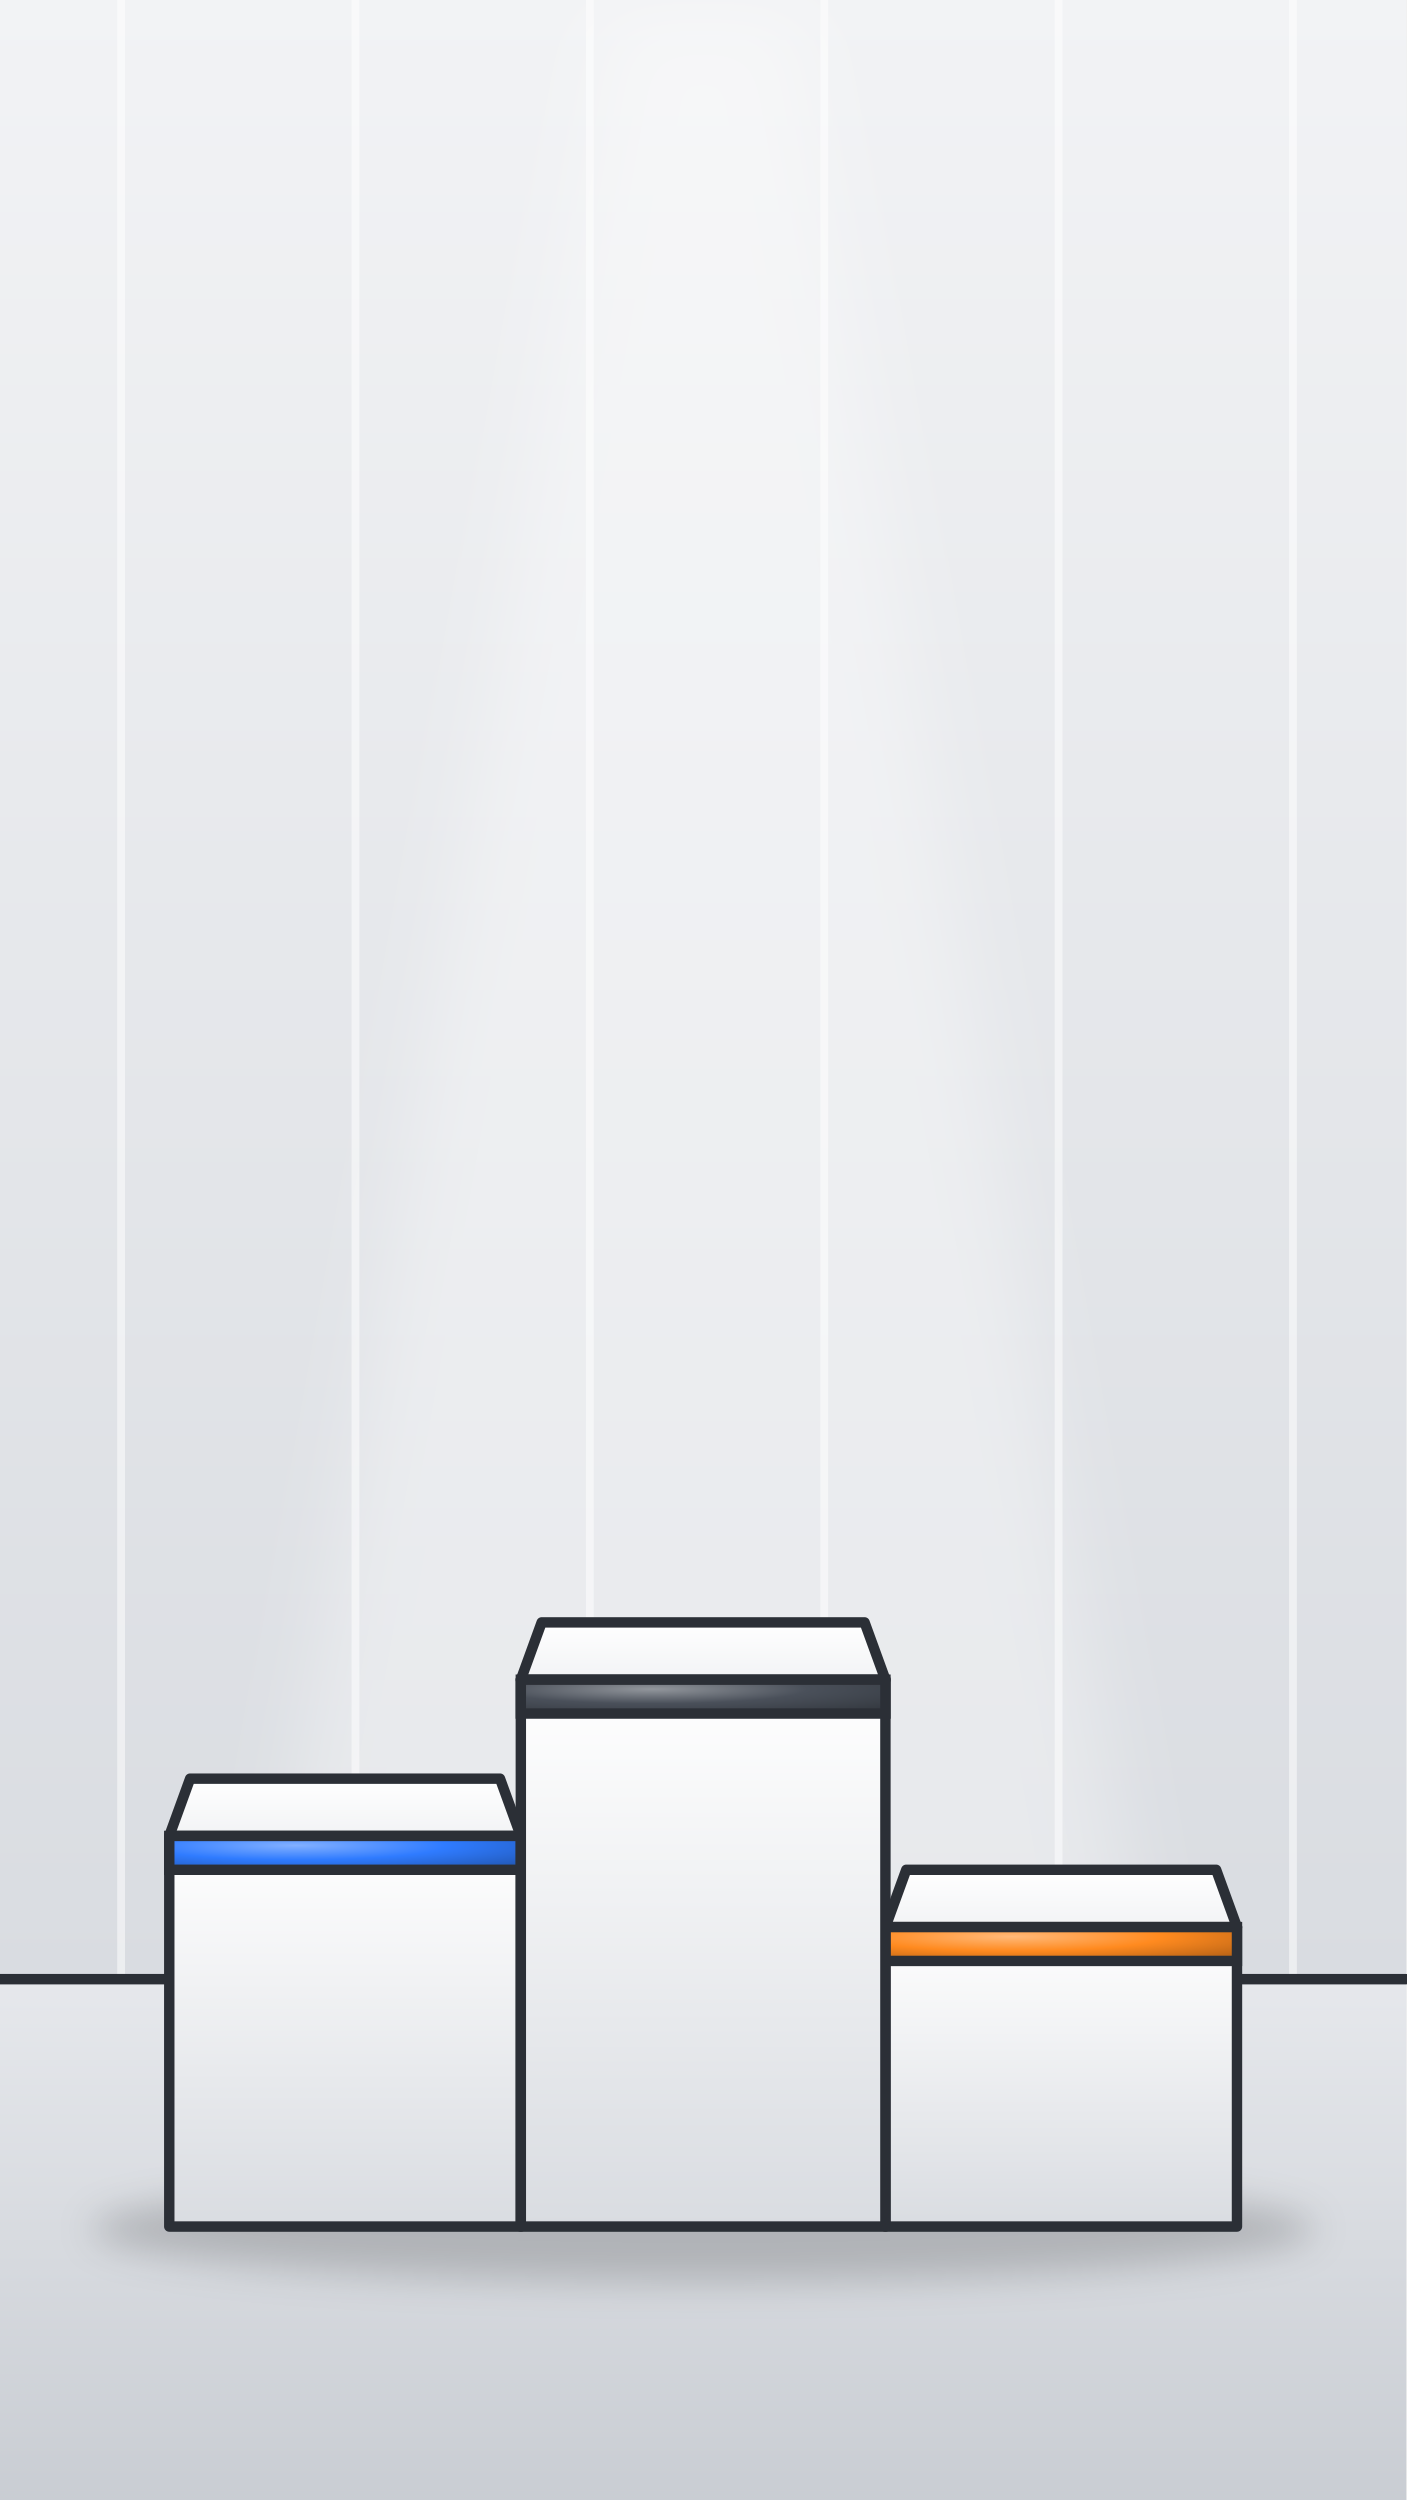
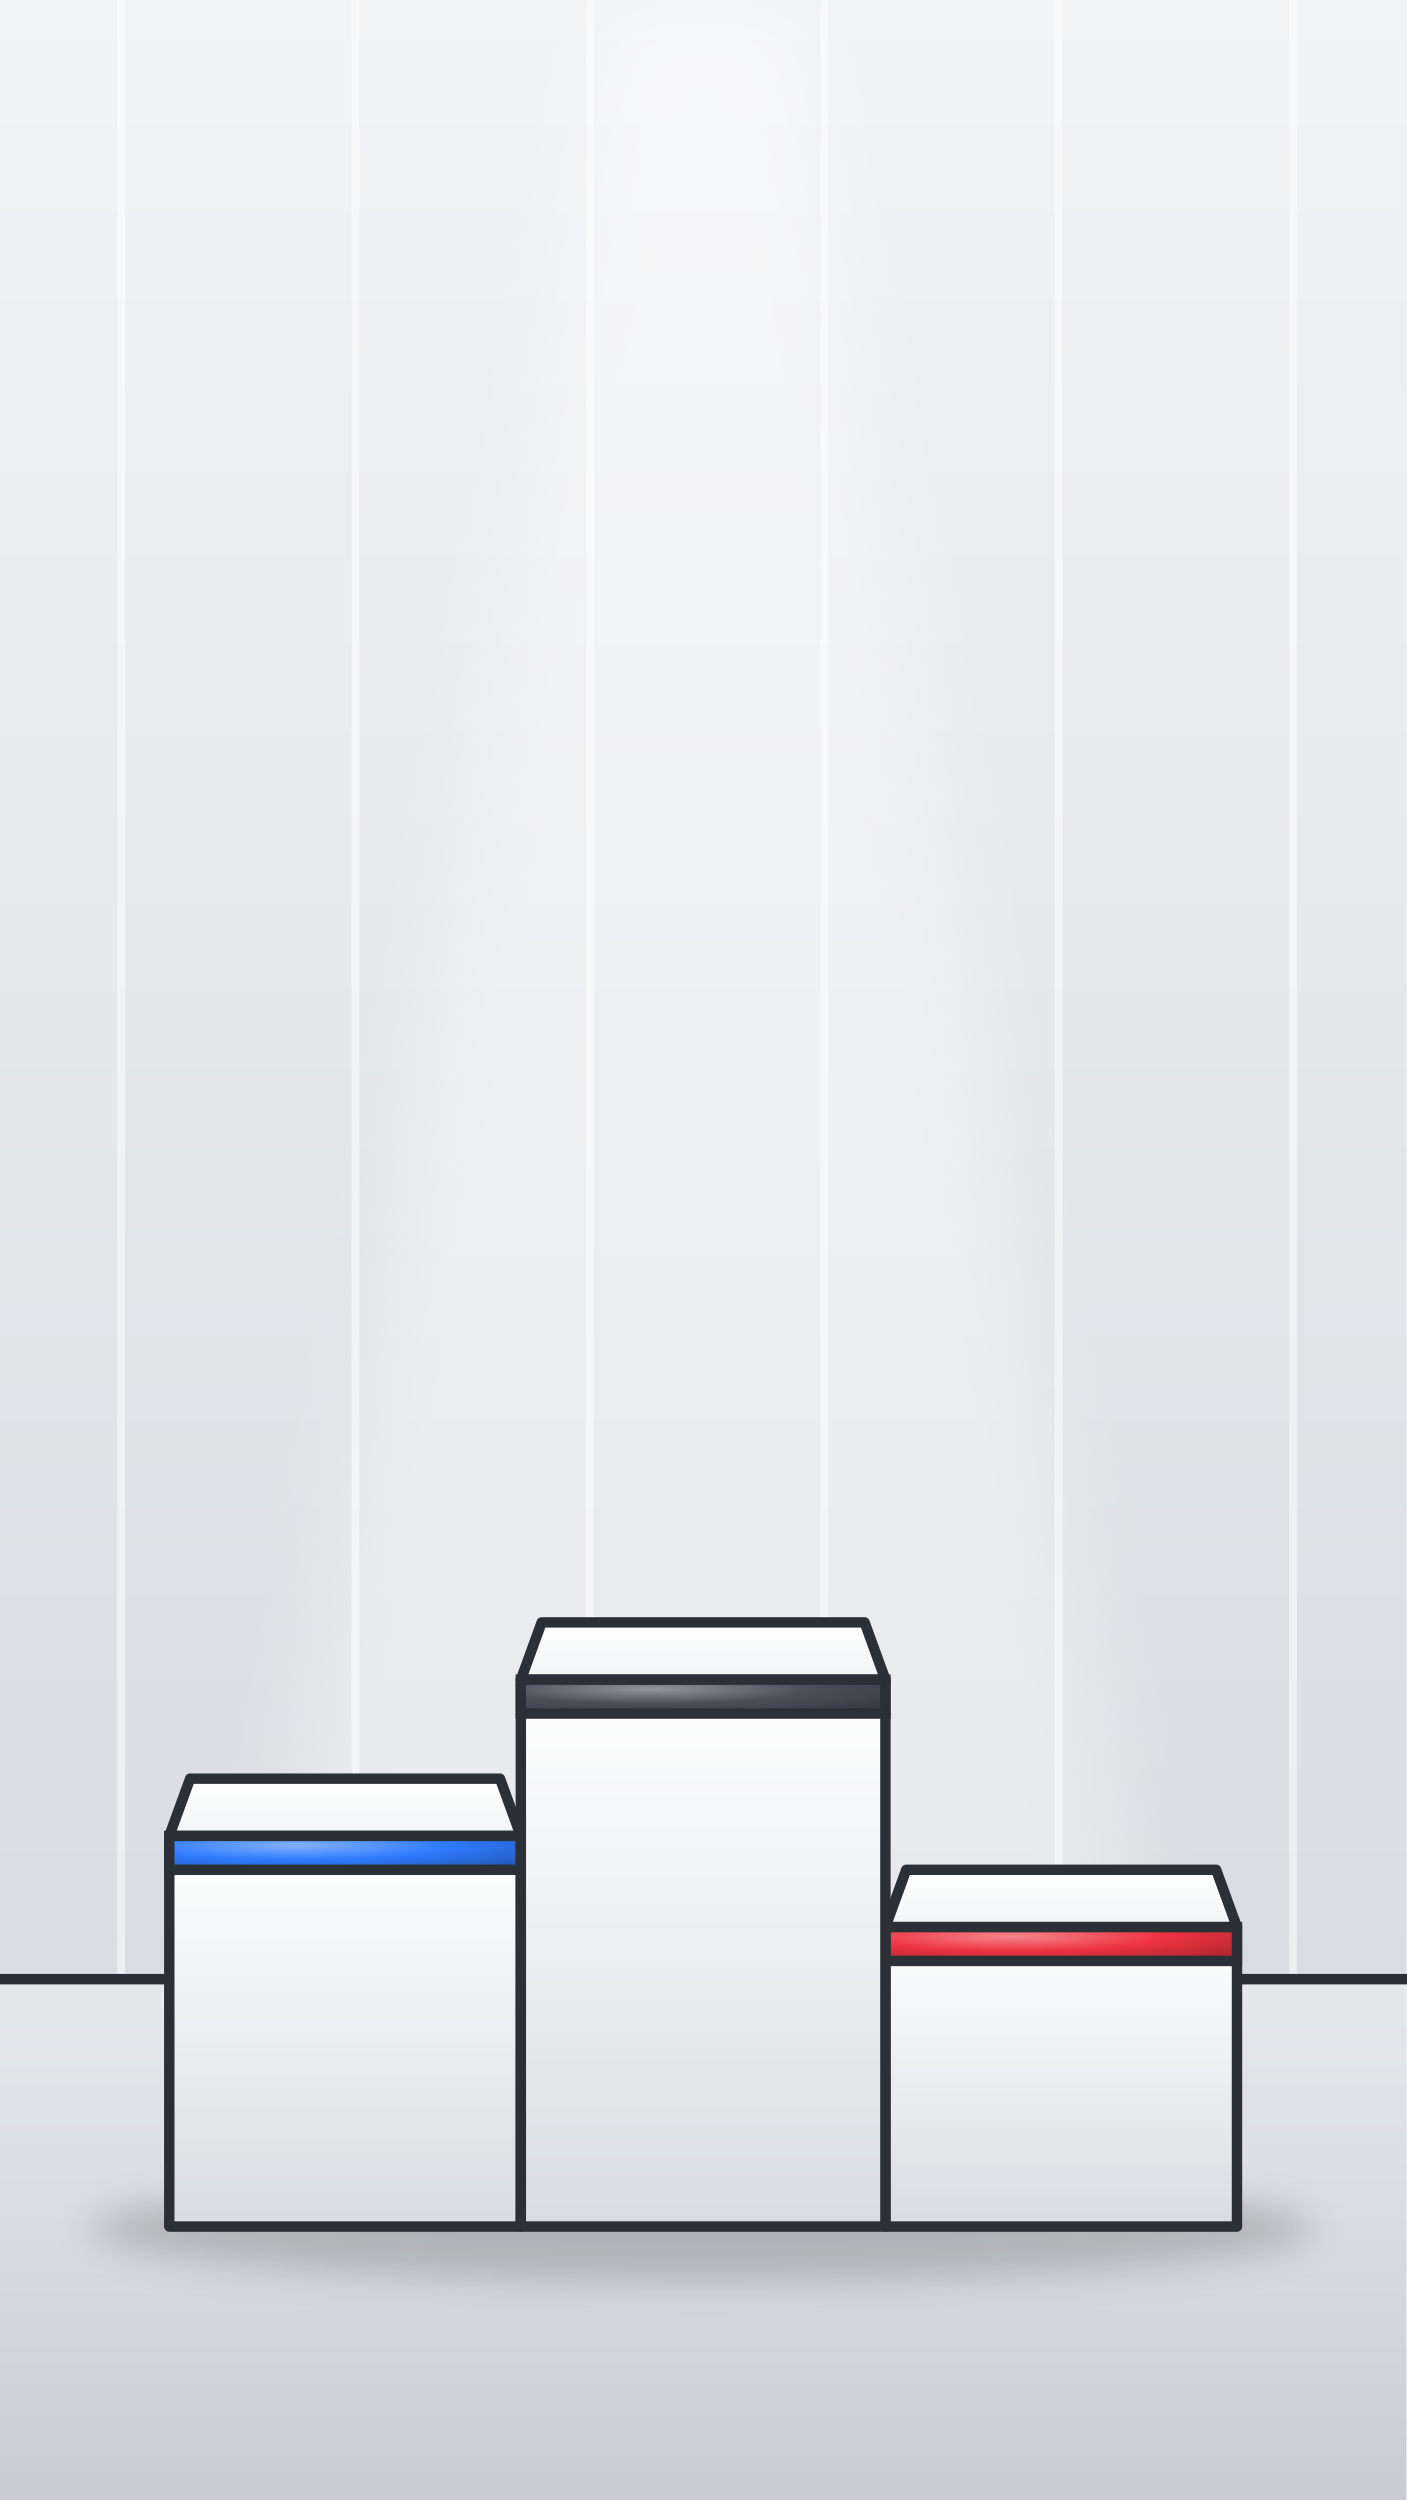
<svg xmlns="http://www.w3.org/2000/svg" width="1080" height="1920" viewBox="0 0 1080 1920">
  <defs>
    <filter id="soft" x="-50%" y="-50%" width="200%" height="200%">
      <feGaussianBlur stdDeviation="14" />
    </filter>
    <filter id="glow" x="-50%" y="-50%" width="200%" height="200%">
      <feGaussianBlur stdDeviation="30" />
    </filter>
    <linearGradient id="vF2F3F5D9DCE1" x1="0" y1="0" x2="0" y2="1">
      <stop offset="0" stop-color="#F2F3F5" />
      <stop offset="1" stop-color="#D9DCE1" />
    </linearGradient>
    <linearGradient id="vE6E8ECC9CDD3" x1="0" y1="0" x2="0" y2="1">
      <stop offset="0" stop-color="#E6E8EC" />
      <stop offset="1" stop-color="#C9CDD3" />
    </linearGradient>
    <linearGradient id="vFFFFFFD9DCE1" x1="0" y1="0" x2="0" y2="1">
      <stop offset="0" stop-color="#FFFFFF" />
      <stop offset="1" stop-color="#D9DCE1" />
    </linearGradient>
    <linearGradient id="vFFFFFFF2F3F5" x1="0" y1="0" x2="0" y2="1">
      <stop offset="0" stop-color="#FFFFFF" />
      <stop offset="1" stop-color="#F2F3F5" />
    </linearGradient>
    <radialGradient id="ball2F7BFF" cx="0.36" cy="0.28" r="0.85">
      <stop offset="0" stop-color="#82B0FF" />
      <stop offset="0.5" stop-color="#2F7BFF" />
      <stop offset="1" stop-color="#2259B8" />
    </radialGradient>
-     <radialGradient id="ballFF8A1F" cx="0.36" cy="0.28" r="0.85">
-       <stop offset="0" stop-color="#FFB979" />
-       <stop offset="0.5" stop-color="#FF8A1F" />
-       <stop offset="1" stop-color="#B86316" />
+     <radialGradient id="ballEE3340" cx="0.36" cy="0.28" r="0.85">
+       <stop offset="0" stop-color="#F5858C" />
+       <stop offset="0.5" stop-color="#EE3340" />
+       <stop offset="1" stop-color="#AB252E" />
    </radialGradient>
    <radialGradient id="ball4A505A" cx="0.36" cy="0.28" r="0.85">
      <stop offset="0" stop-color="#92969C" />
      <stop offset="0.5" stop-color="#4A505A" />
      <stop offset="1" stop-color="#353A41" />
    </radialGradient>
  </defs>
  <rect width="1080" height="1520" fill="url(#vF2F3F5D9DCE1)" />
  <rect x="90" y="0" width="6" height="1520" fill="#FFF" opacity="0.5" />
  <rect x="270" y="0" width="6" height="1520" fill="#FFF" opacity="0.5" />
  <rect x="450" y="0" width="6" height="1520" fill="#FFF" opacity="0.5" />
  <rect x="630" y="0" width="6" height="1520" fill="#FFF" opacity="0.5" />
  <rect x="810" y="0" width="6" height="1520" fill="#FFF" opacity="0.5" />
  <rect x="990" y="0" width="6" height="1520" fill="#FFF" opacity="0.5" />
  <rect y="1520" width="1080" height="400" fill="url(#vE6E8ECC9CDD3)" />
  <path d="M0,1520 L1080,1520" fill="none" stroke="#2B2F36" stroke-width="8" stroke-linecap="round" stroke-linejoin="round" />
  <polygon points="470,0 610,0 900,1640 180,1640" fill="#FFF" opacity="0.35" filter="url(#glow)" />
  <ellipse cx="540" cy="1712" rx="470" ry="40" fill="#000" opacity="0.18" filter="url(#soft)" />
  <path d="M130,1410 L400,1410 L400,1710 L130,1710 Z" fill="url(#vFFFFFFD9DCE1)" stroke="#2B2F36" stroke-width="8" stroke-linejoin="round" />
  <path d="M146,1366 L384,1366 L400,1410 L130,1410 Z" fill="url(#vFFFFFFF2F3F5)" stroke="#2B2F36" stroke-width="8" stroke-linejoin="round" />
  <rect x="130" y="1410" width="270" height="26" fill="url(#ball2F7BFF)" stroke="#2B2F36" stroke-width="8" />
  <path d="M680,1480 L950,1480 L950,1710 L680,1710 Z" fill="url(#vFFFFFFD9DCE1)" stroke="#2B2F36" stroke-width="8" stroke-linejoin="round" />
  <path d="M696,1436 L934,1436 L950,1480 L680,1480 Z" fill="url(#vFFFFFFF2F3F5)" stroke="#2B2F36" stroke-width="8" stroke-linejoin="round" />
-   <rect x="680" y="1480" width="270" height="26" fill="url(#ballFF8A1F)" stroke="#2B2F36" stroke-width="8" />
+   <rect x="680" y="1480" width="270" height="26" fill="url(#ballEE3340)" stroke="#2B2F36" stroke-width="8" />
  <path d="M400,1290 L680,1290 L680,1710 L400,1710 Z" fill="url(#vFFFFFFD9DCE1)" stroke="#2B2F36" stroke-width="8" stroke-linejoin="round" />
  <path d="M416,1246 L664,1246 L680,1290 L400,1290 Z" fill="url(#vFFFFFFF2F3F5)" stroke="#2B2F36" stroke-width="8" stroke-linejoin="round" />
  <rect x="400" y="1290" width="280" height="26" fill="url(#ball4A505A)" stroke="#2B2F36" stroke-width="8" />
</svg>
